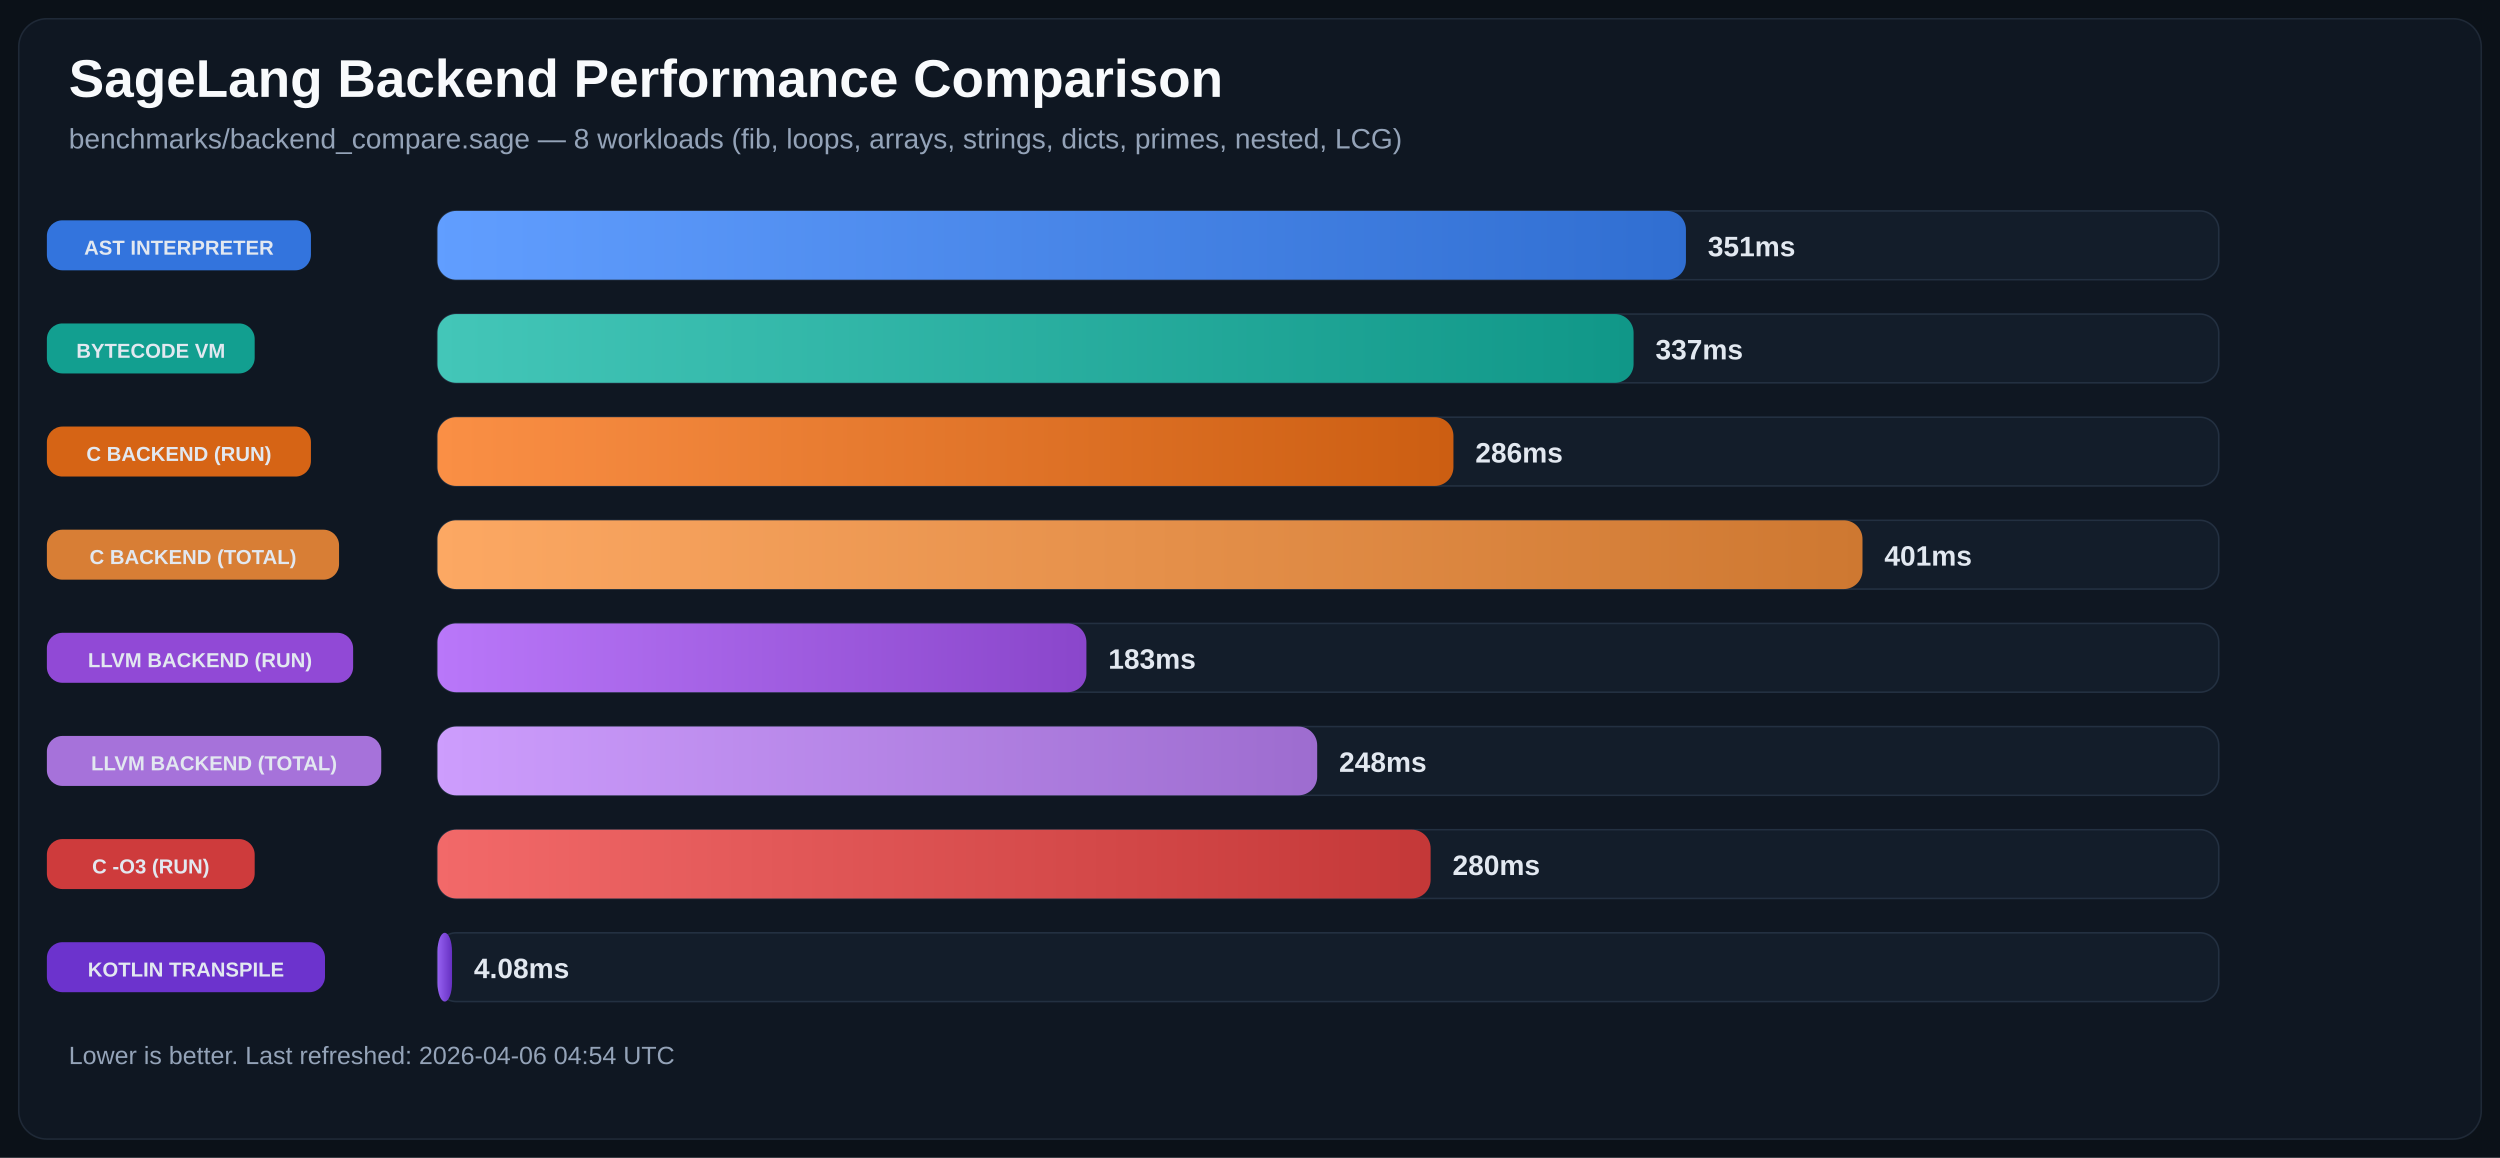
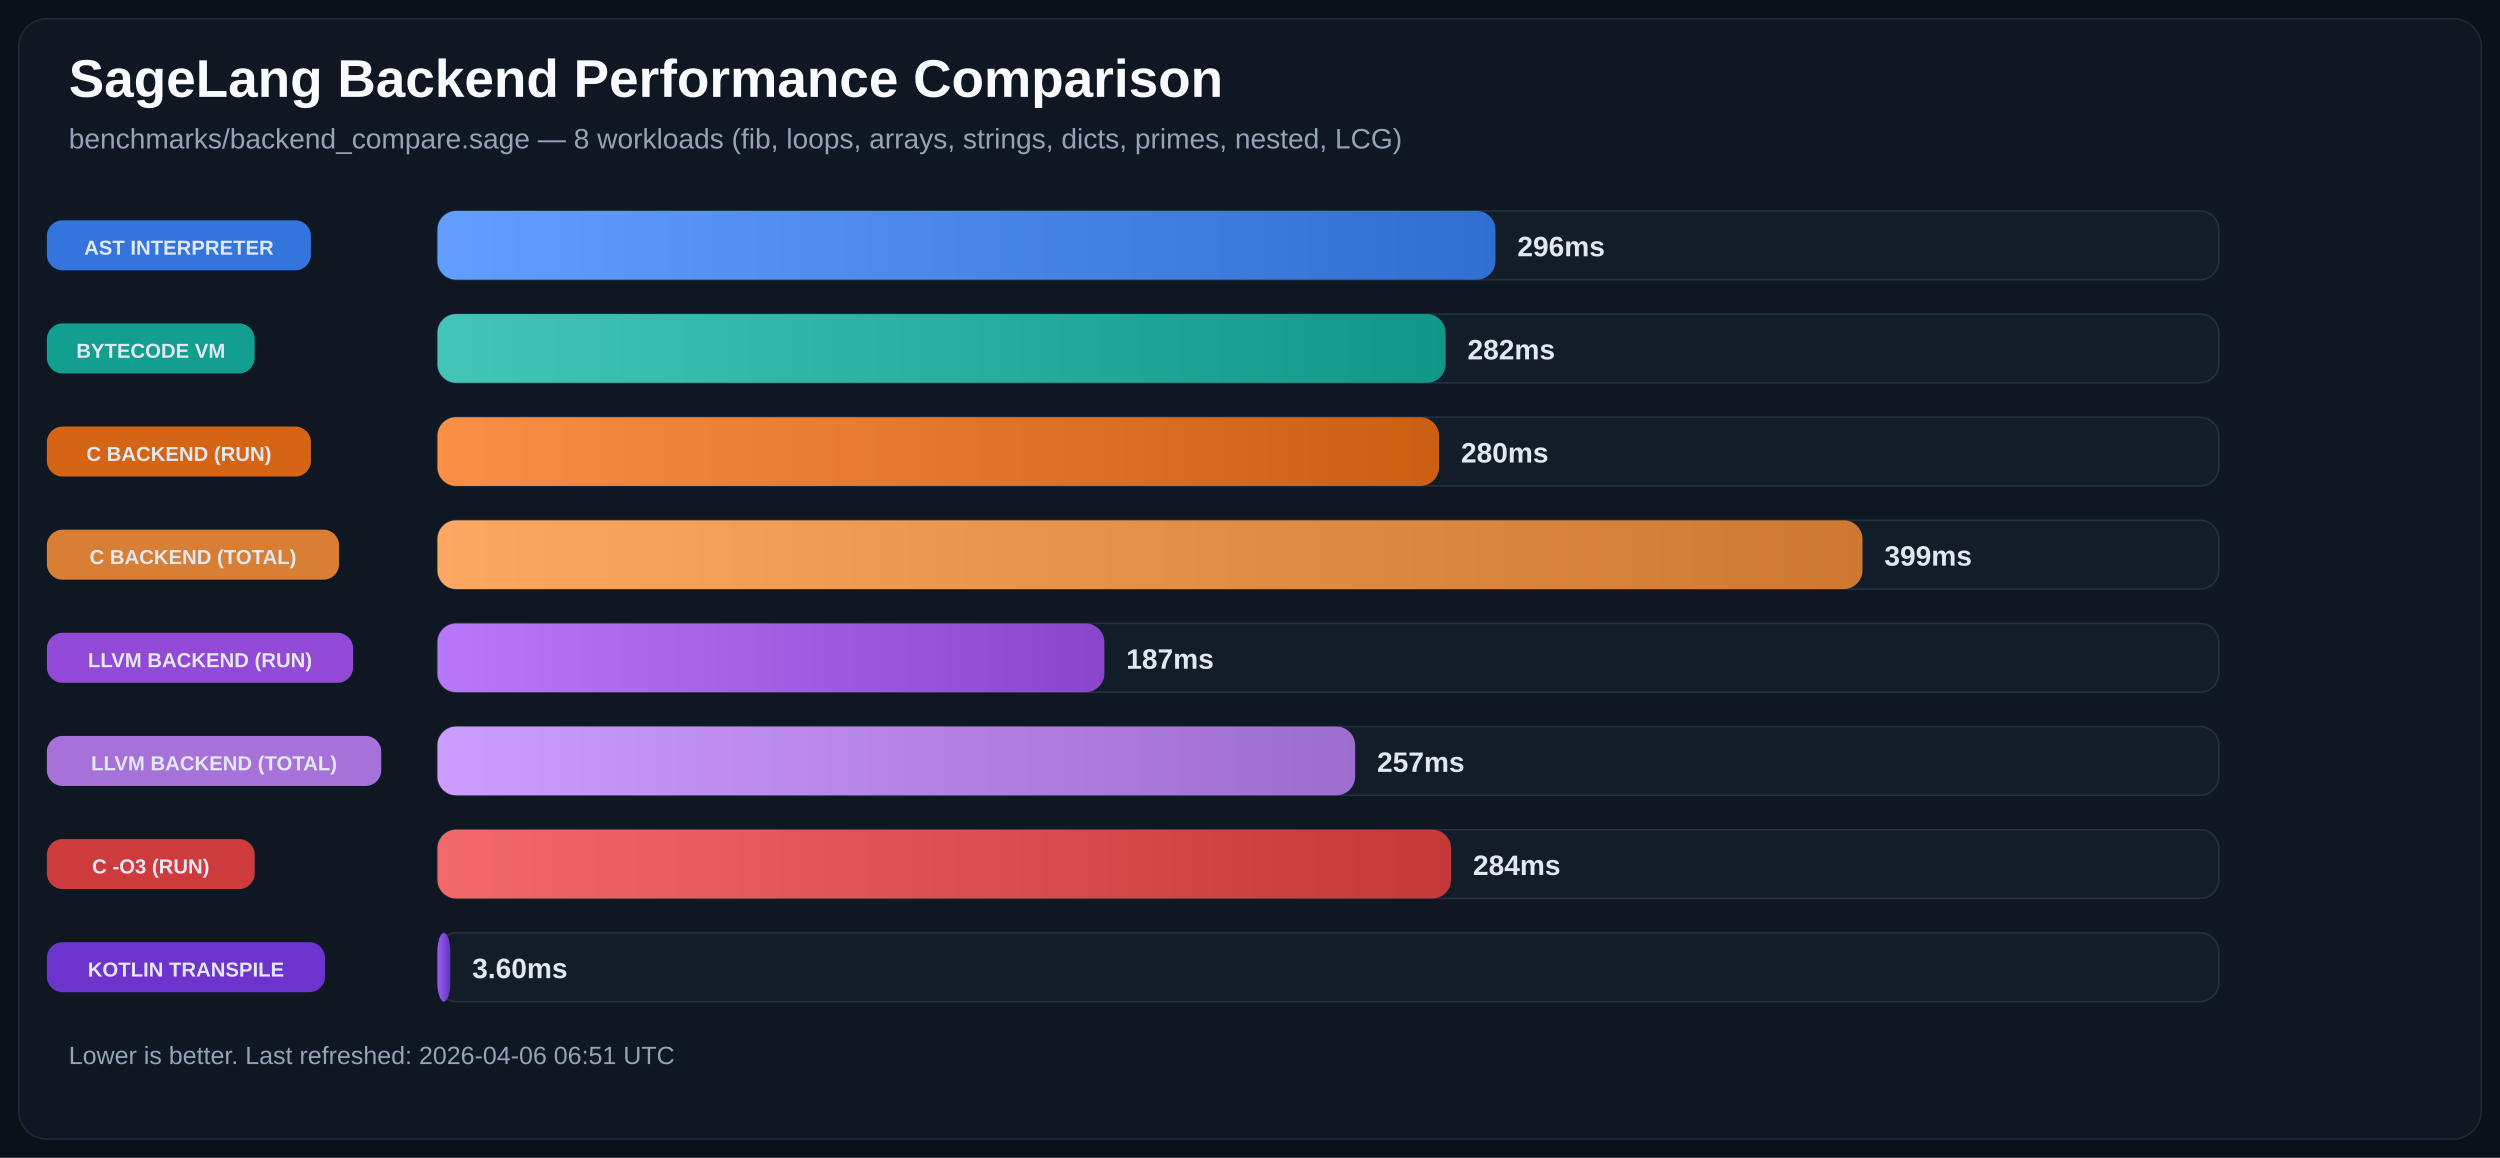
<svg xmlns="http://www.w3.org/2000/svg" width="1600" height="741" viewBox="0 0 1600 741" role="img">
  <defs>
    <linearGradient id="bg-0" x1="0%" y1="0%" x2="100%" y2="0%">
      <stop offset="0%" stop-color="#619EFF" />
      <stop offset="100%" stop-color="#306ED1" />
    </linearGradient>
    <linearGradient id="bg-1" x1="0%" y1="0%" x2="100%" y2="0%">
      <stop offset="0%" stop-color="#43C6B8" />
      <stop offset="100%" stop-color="#109788" />
    </linearGradient>
    <linearGradient id="bg-2" x1="0%" y1="0%" x2="100%" y2="0%">
      <stop offset="0%" stop-color="#FA8F45" />
      <stop offset="100%" stop-color="#CC5E12" />
    </linearGradient>
    <linearGradient id="bg-3" x1="0%" y1="0%" x2="100%" y2="0%">
      <stop offset="0%" stop-color="#FCA863" />
      <stop offset="100%" stop-color="#CE7831" />
    </linearGradient>
    <linearGradient id="bg-4" x1="0%" y1="0%" x2="100%" y2="0%">
      <stop offset="0%" stop-color="#B977F9" />
      <stop offset="100%" stop-color="#8A46CB" />
    </linearGradient>
    <linearGradient id="bg-5" x1="0%" y1="0%" x2="100%" y2="0%">
      <stop offset="0%" stop-color="#CD9DFD" />
      <stop offset="100%" stop-color="#9D6CCF" />
    </linearGradient>
    <linearGradient id="bg-6" x1="0%" y1="0%" x2="100%" y2="0%">
      <stop offset="0%" stop-color="#F26969" />
      <stop offset="100%" stop-color="#C43838" />
    </linearGradient>
    <linearGradient id="bg-7" x1="0%" y1="0%" x2="100%" y2="0%">
      <stop offset="0%" stop-color="#9661F1" />
      <stop offset="100%" stop-color="#6630C2" />
    </linearGradient>
  </defs>
  <rect width="100%" height="100%" fill="#0B1118" />
  <rect x="12" y="12" width="1576" height="717" rx="18" fill="#0F1722" stroke="#1F2937" />
  <text x="44" y="62" fill="#F8FAFC" font-size="34" font-family="Segoe UI, Arial, sans-serif" font-weight="700">SageLang Backend Performance Comparison</text>
  <text x="44" y="95" fill="#94A3B8" font-size="18" font-family="Segoe UI, Arial, sans-serif">benchmarks/backend_compare.sage — 8 workloads (fib, loops, arrays, strings, dicts, primes, nested, LCG)</text>
  <rect x="30" y="141.0" width="169" height="32" rx="10" fill="#3479E6" opacity="0.95" />
  <text x="114.5" y="163.0" text-anchor="middle" fill="#E2E8F0" font-size="13" font-family="Segoe UI, Arial, sans-serif" font-weight="700">AST INTERPRETER</text>
  <rect x="280" y="135" width="1140" height="44" rx="12" fill="#131D2A" stroke="#233041" />
-   <rect x="280" y="135" width="799.0" height="44" rx="12" fill="url(#bg-0)" />
-   <text x="1093.0" y="164.0" text-anchor="start" fill="#E2E8F0" font-size="18" font-family="Segoe UI, Arial, sans-serif" font-weight="700">351ms</text>
+   <rect x="280" y="135" width="677.1" height="44" rx="12" fill="url(#bg-0)" />
+   <text x="971.1" y="164.0" text-anchor="start" fill="#E2E8F0" font-size="18" font-family="Segoe UI, Arial, sans-serif" font-weight="700">296ms</text>
  <rect x="30" y="207.0" width="133" height="32" rx="10" fill="#12A695" opacity="0.95" />
  <text x="96.5" y="229.0" text-anchor="middle" fill="#E2E8F0" font-size="13" font-family="Segoe UI, Arial, sans-serif" font-weight="700">BYTECODE VM</text>
  <rect x="280" y="201" width="1140" height="44" rx="12" fill="#131D2A" stroke="#233041" />
-   <rect x="280" y="201" width="765.5" height="44" rx="12" fill="url(#bg-1)" />
-   <text x="1059.5" y="230.0" text-anchor="start" fill="#E2E8F0" font-size="18" font-family="Segoe UI, Arial, sans-serif" font-weight="700">337ms</text>
+   <rect x="280" y="201" width="645.2" height="44" rx="12" fill="url(#bg-1)" />
+   <text x="939.2" y="230.0" text-anchor="start" fill="#E2E8F0" font-size="18" font-family="Segoe UI, Arial, sans-serif" font-weight="700">282ms</text>
  <rect x="30" y="273.0" width="169" height="32" rx="10" fill="#E06814" opacity="0.95" />
  <text x="114.5" y="295.0" text-anchor="middle" fill="#E2E8F0" font-size="13" font-family="Segoe UI, Arial, sans-serif" font-weight="700">C BACKEND (RUN)</text>
  <rect x="280" y="267" width="1140" height="44" rx="12" fill="#131D2A" stroke="#233041" />
-   <rect x="280" y="267" width="650.2" height="44" rx="12" fill="url(#bg-2)" />
-   <text x="944.2" y="296.0" text-anchor="start" fill="#E2E8F0" font-size="18" font-family="Segoe UI, Arial, sans-serif" font-weight="700">286ms</text>
+   <rect x="280" y="267" width="641.0" height="44" rx="12" fill="url(#bg-2)" />
+   <text x="935.0" y="296.0" text-anchor="start" fill="#E2E8F0" font-size="18" font-family="Segoe UI, Arial, sans-serif" font-weight="700">280ms</text>
  <rect x="30" y="339.0" width="187" height="32" rx="10" fill="#E28336" opacity="0.95" />
  <text x="123.5" y="361.0" text-anchor="middle" fill="#E2E8F0" font-size="13" font-family="Segoe UI, Arial, sans-serif" font-weight="700">C BACKEND (TOTAL)</text>
  <rect x="280" y="333" width="1140" height="44" rx="12" fill="#131D2A" stroke="#233041" />
  <rect x="280" y="333" width="912.0" height="44" rx="12" fill="url(#bg-3)" />
-   <text x="1206.0" y="362.0" text-anchor="start" fill="#E2E8F0" font-size="18" font-family="Segoe UI, Arial, sans-serif" font-weight="700">401ms</text>
+   <text x="1206.0" y="362.0" text-anchor="start" fill="#E2E8F0" font-size="18" font-family="Segoe UI, Arial, sans-serif" font-weight="700">399ms</text>
  <rect x="30" y="405.0" width="196" height="32" rx="10" fill="#974CDE" opacity="0.95" />
  <text x="128.0" y="427.0" text-anchor="middle" fill="#E2E8F0" font-size="13" font-family="Segoe UI, Arial, sans-serif" font-weight="700">LLVM BACKEND (RUN)</text>
  <rect x="280" y="399" width="1140" height="44" rx="12" fill="#131D2A" stroke="#233041" />
-   <rect x="280" y="399" width="415.3" height="44" rx="12" fill="url(#bg-4)" />
-   <text x="709.3" y="428.0" text-anchor="start" fill="#E2E8F0" font-size="18" font-family="Segoe UI, Arial, sans-serif" font-weight="700">183ms</text>
+   <rect x="280" y="399" width="426.8" height="44" rx="12" fill="url(#bg-4)" />
+   <text x="720.8" y="428.0" text-anchor="start" fill="#E2E8F0" font-size="18" font-family="Segoe UI, Arial, sans-serif" font-weight="700">187ms</text>
  <rect x="30" y="471.0" width="214" height="32" rx="10" fill="#AD77E3" opacity="0.95" />
  <text x="137.0" y="493.0" text-anchor="middle" fill="#E2E8F0" font-size="13" font-family="Segoe UI, Arial, sans-serif" font-weight="700">LLVM BACKEND (TOTAL)</text>
  <rect x="280" y="465" width="1140" height="44" rx="12" fill="#131D2A" stroke="#233041" />
-   <rect x="280" y="465" width="563.0" height="44" rx="12" fill="url(#bg-5)" />
-   <text x="857.0" y="494.0" text-anchor="start" fill="#E2E8F0" font-size="18" font-family="Segoe UI, Arial, sans-serif" font-weight="700">248ms</text>
+   <rect x="280" y="465" width="587.3" height="44" rx="12" fill="url(#bg-5)" />
+   <text x="881.3" y="494.0" text-anchor="start" fill="#E2E8F0" font-size="18" font-family="Segoe UI, Arial, sans-serif" font-weight="700">257ms</text>
  <rect x="30" y="537.0" width="133" height="32" rx="10" fill="#D73D3D" opacity="0.95" />
  <text x="96.5" y="559.0" text-anchor="middle" fill="#E2E8F0" font-size="13" font-family="Segoe UI, Arial, sans-serif" font-weight="700">C -O3 (RUN)</text>
  <rect x="280" y="531" width="1140" height="44" rx="12" fill="#131D2A" stroke="#233041" />
-   <rect x="280" y="531" width="635.6" height="44" rx="12" fill="url(#bg-6)" />
-   <text x="929.6" y="560.0" text-anchor="start" fill="#E2E8F0" font-size="18" font-family="Segoe UI, Arial, sans-serif" font-weight="700">280ms</text>
+   <rect x="280" y="531" width="648.7" height="44" rx="12" fill="url(#bg-6)" />
+   <text x="942.7" y="560.0" text-anchor="start" fill="#E2E8F0" font-size="18" font-family="Segoe UI, Arial, sans-serif" font-weight="700">284ms</text>
  <rect x="30" y="603.0" width="178" height="32" rx="10" fill="#7034D5" opacity="0.95" />
  <text x="119.0" y="625.0" text-anchor="middle" fill="#E2E8F0" font-size="13" font-family="Segoe UI, Arial, sans-serif" font-weight="700">KOTLIN TRANSPILE</text>
  <rect x="280" y="597" width="1140" height="44" rx="12" fill="#131D2A" stroke="#233041" />
-   <rect x="280" y="597" width="9.3" height="44" rx="12" fill="url(#bg-7)" />
-   <text x="303.3" y="626.0" text-anchor="start" fill="#E2E8F0" font-size="18" font-family="Segoe UI, Arial, sans-serif" font-weight="700">4.08ms</text>
-   <text x="44" y="681" fill="#94A3B8" font-size="16" font-family="Segoe UI, Arial, sans-serif">Lower is better. Last refreshed: 2026-04-06 04:54 UTC</text>
+   <rect x="280" y="597" width="8.2" height="44" rx="12" fill="url(#bg-7)" />
+   <text x="302.2" y="626.0" text-anchor="start" fill="#E2E8F0" font-size="18" font-family="Segoe UI, Arial, sans-serif" font-weight="700">3.60ms</text>
+   <text x="44" y="681" fill="#94A3B8" font-size="16" font-family="Segoe UI, Arial, sans-serif">Lower is better. Last refreshed: 2026-04-06 06:51 UTC</text>
</svg>
